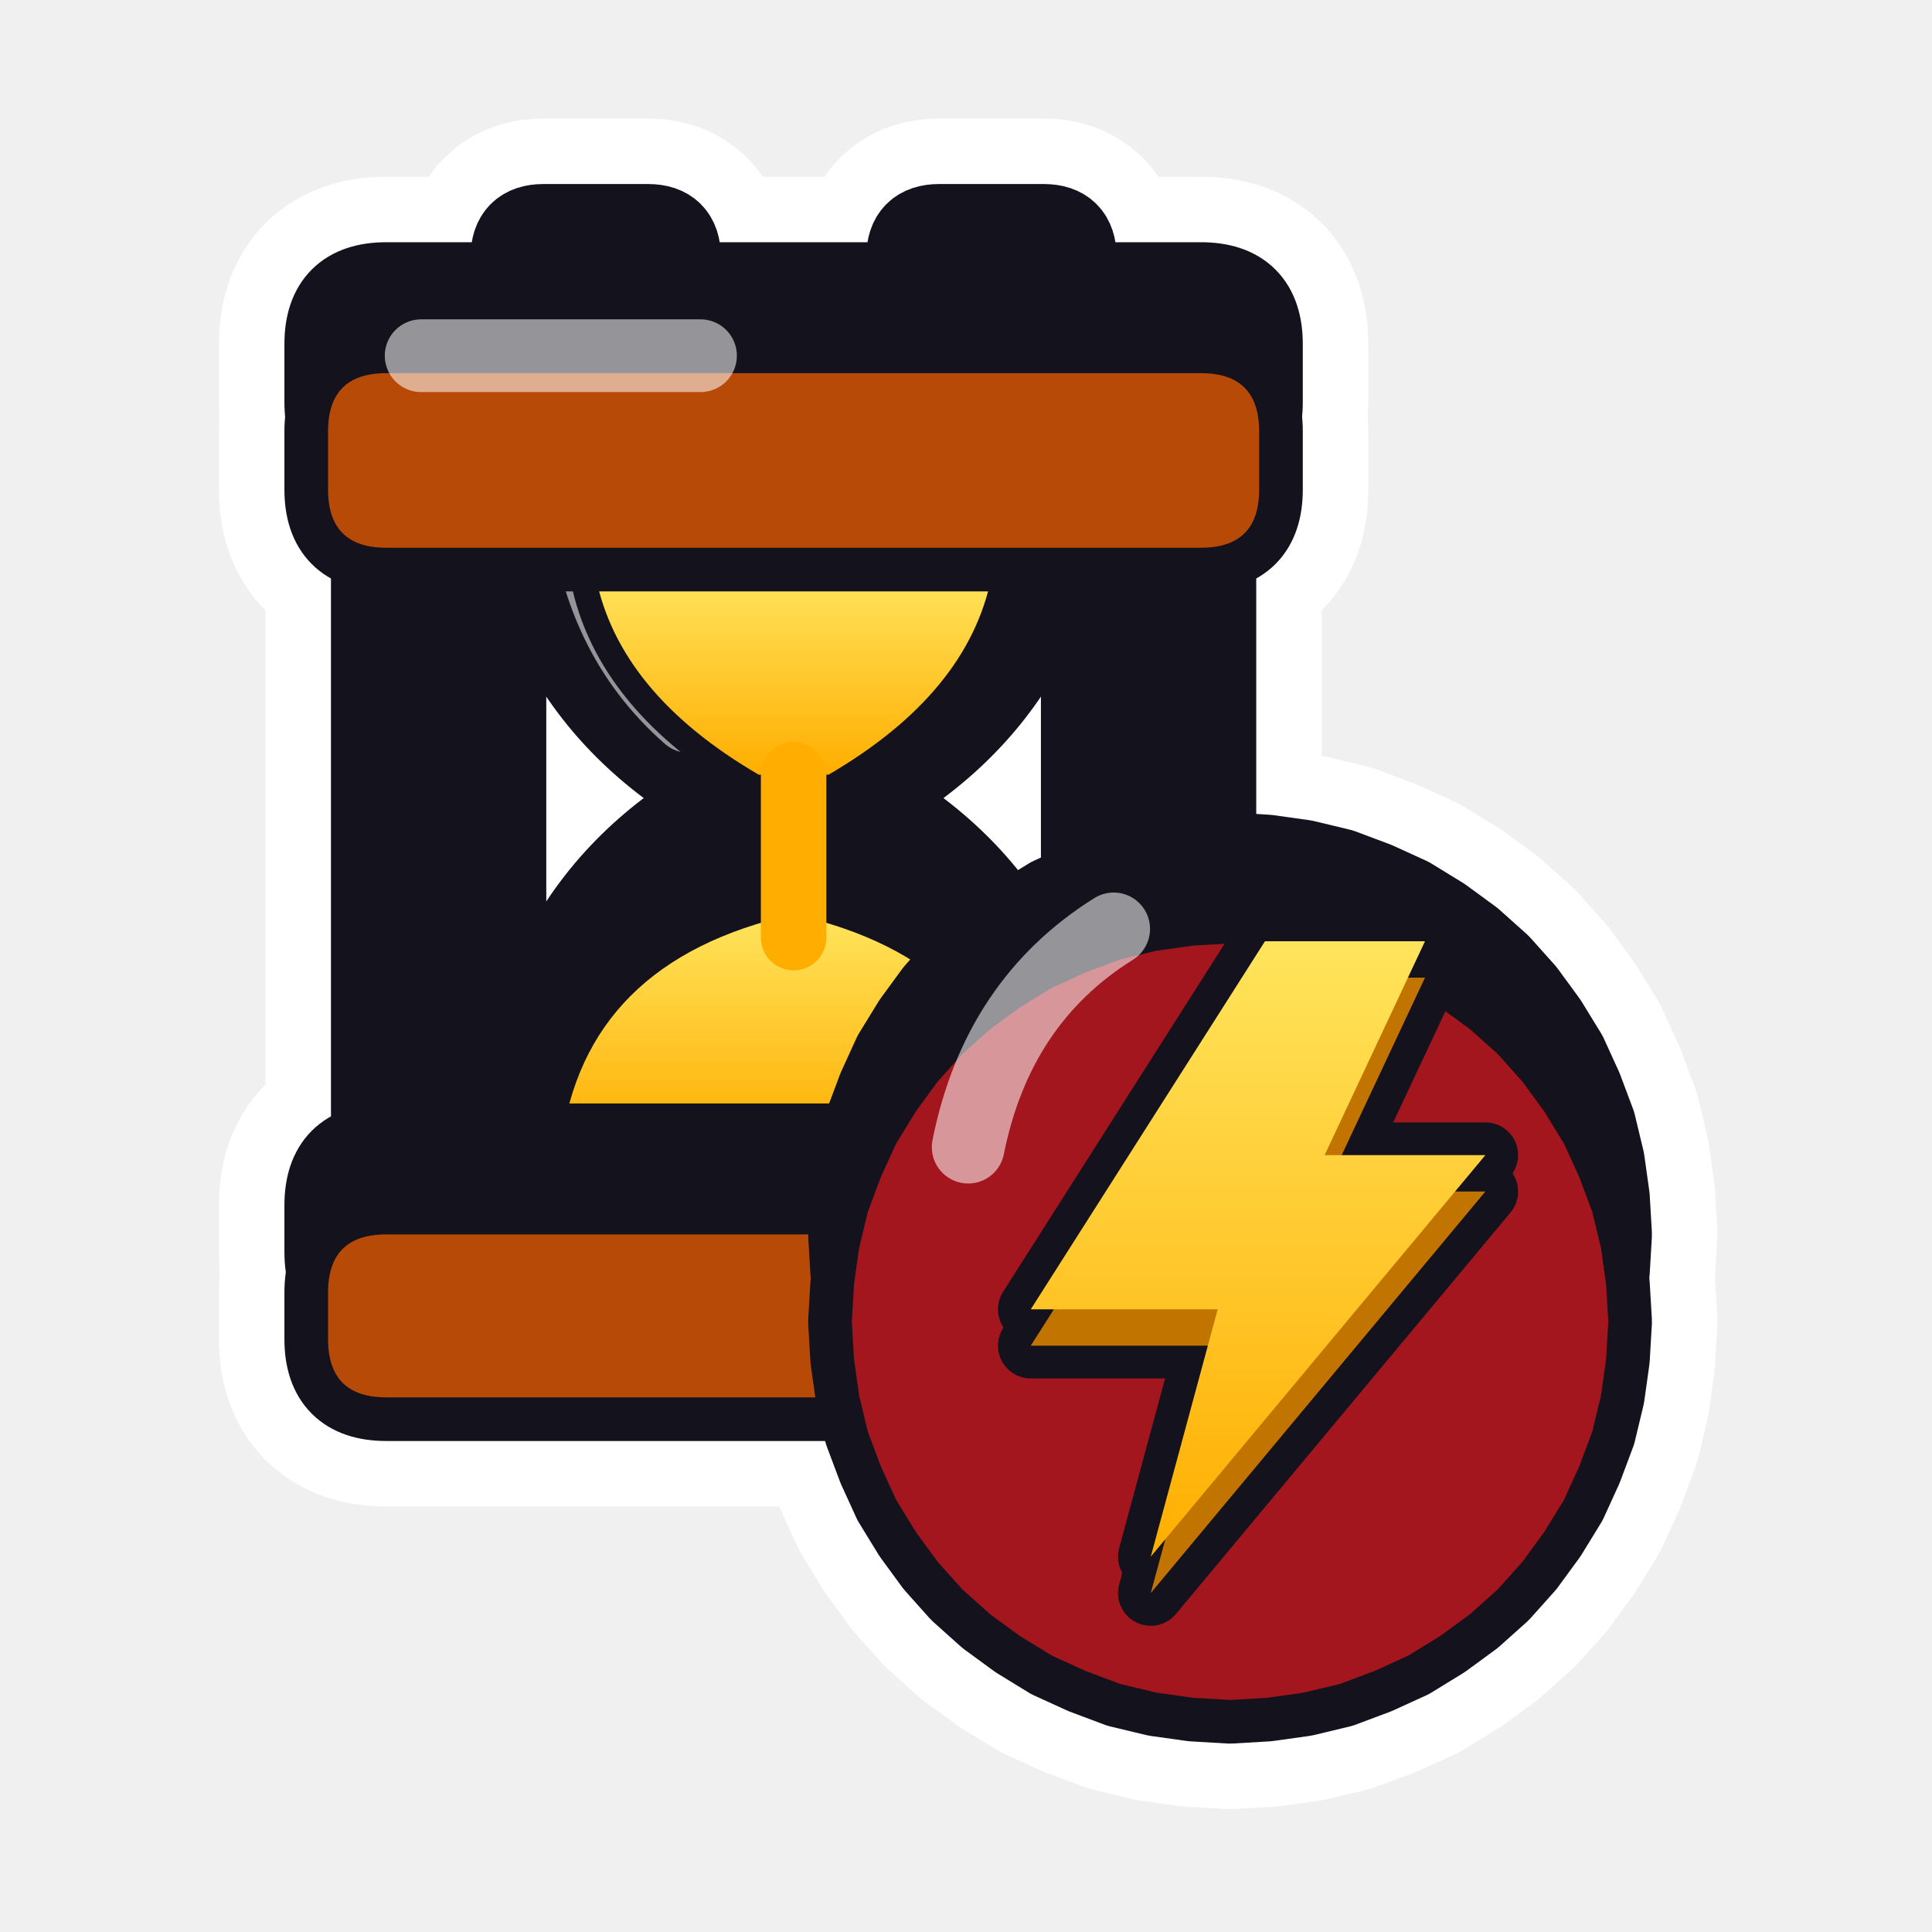
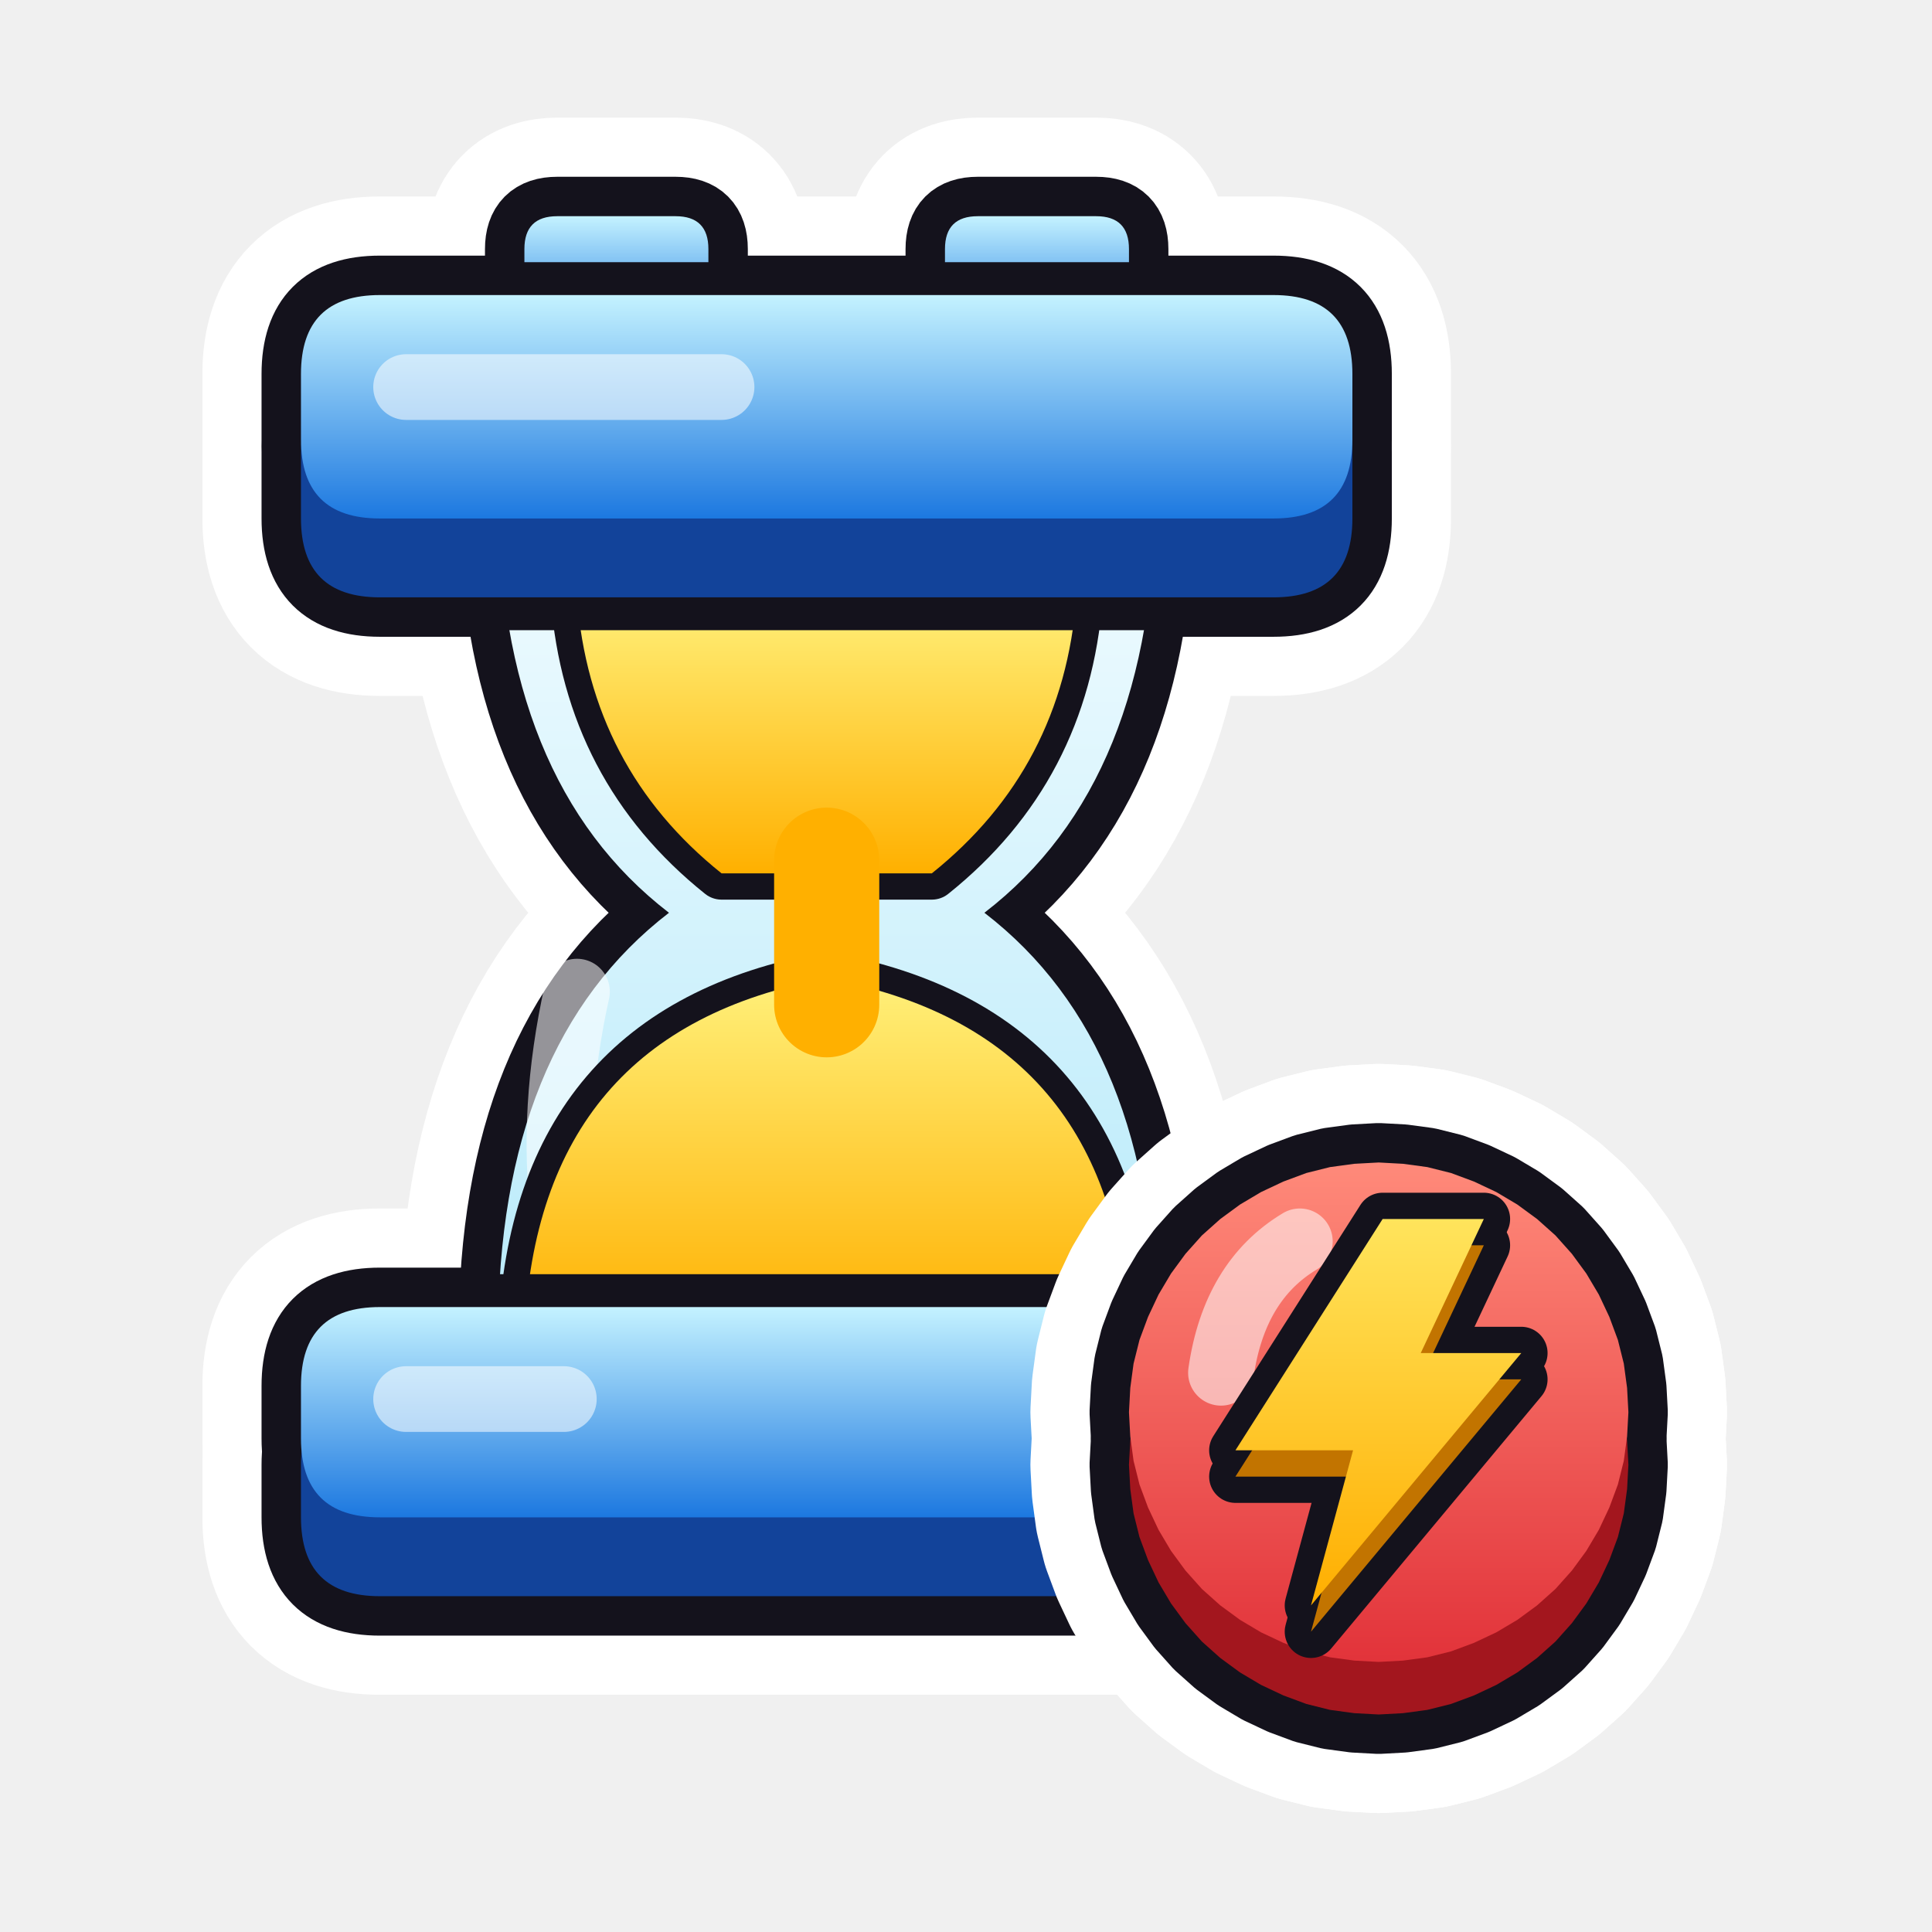
- <svg xmlns="http://www.w3.org/2000/svg" viewBox="-29.1 -29.7 265.6 265.6" width="128" height="128">
+ <svg xmlns="http://www.w3.org/2000/svg" viewBox="-25.8 -38.9 294.0 294.0" width="128" height="128">
  <defs>
    <linearGradient id="g0" x1="0" y1="0" x2="0" y2="1">
-       <stop offset="0" stop-color="#FFE45C" />
-       <stop offset="1" stop-color="#FFAE00" />
+       <stop offset="0" stop-color="#FFF07A" />
+       <stop offset="1" stop-color="#FFB000" />
    </linearGradient>
    <linearGradient id="g1" x1="0" y1="0" x2="0" y2="1">
-       <stop offset="0" stop-color="#FFE45C" />
-       <stop offset="1" stop-color="#FFAE00" />
+       <stop offset="0" stop-color="#FFF07A" />
+       <stop offset="1" stop-color="#FFB000" />
    </linearGradient>
    <linearGradient id="g2" x1="0" y1="0" x2="0" y2="1">
      <stop offset="0" stop-color="#FFE45C" />
      <stop offset="1" stop-color="#FFAE00" />
    </linearGradient>
+     <linearGradient id="g3" x1="0" y1="0" x2="0" y2="1">
+       <stop offset="0" stop-color="#C4F2FF" />
+       <stop offset="1" stop-color="#1C78E0" />
+     </linearGradient>
+     <linearGradient id="g4" x1="0" y1="0" x2="0" y2="1">
+       <stop offset="0" stop-color="#C4F2FF" />
+       <stop offset="1" stop-color="#1C78E0" />
+     </linearGradient>
+     <linearGradient id="g5" x1="0" y1="0" x2="0" y2="1">
+       <stop offset="0" stop-color="#F2FCFF" />
+       <stop offset="1" stop-color="#B8EAFA" />
+     </linearGradient>
+     <linearGradient id="g6" x1="0" y1="0" x2="0" y2="1">
+       <stop offset="0" stop-color="#C4F2FF" />
+       <stop offset="1" stop-color="#1C78E0" />
+     </linearGradient>
+     <linearGradient id="g7" x1="0" y1="0" x2="0" y2="1">
+       <stop offset="0" stop-color="#C4F2FF" />
+       <stop offset="1" stop-color="#1C78E0" />
+     </linearGradient>
+     <linearGradient id="g8" x1="0" y1="0" x2="0" y2="1">
+       <stop offset="0" stop-color="#FF8A7A" />
+       <stop offset="1" stop-color="#E2333A" />
+     </linearGradient>
  </defs>
-   <path d="M45.6 1.6 L60.0 1.6 Q64.0 1.6 64.0 5.6 L64.0 10.4 Q64.0 14.4 60.0 14.4 L45.6 14.4 Q41.6 14.4 41.6 10.4 L41.6 5.6 Q41.6 1.6 45.6 1.6 Z" transform="translate(0,0)" fill="#fff" stroke="#fff" stroke-width="30" stroke-linejoin="round" />
-   <path d="M100.0 1.6 L114.4 1.6 Q118.4 1.6 118.4 5.6 L118.4 10.4 Q118.4 14.4 114.4 14.4 L100.0 14.4 Q96.0 14.4 96.0 10.4 L96.0 5.6 Q96.0 1.6 100.0 1.6 Z" transform="translate(0,0)" fill="#fff" stroke="#fff" stroke-width="30" stroke-linejoin="round" />
-   <path d="M41.6 28.8 L118.4 28.8 Q118.4 64.0 89.6 80.0 Q118.4 96.0 118.4 132.8 L41.6 132.8 Q41.6 96.0 70.4 80.0 Q41.6 64.0 41.6 28.8 Z" transform="translate(0,0)" fill="#fff" stroke="#fff" stroke-width="30" stroke-linejoin="round" />
-   <path d="M27.2 24.0 L35.2 24.0 Q40.0 24.0 40.0 28.8 L40.0 132.8 Q40.0 137.6 35.2 137.6 L27.2 137.6 Q22.4 137.6 22.4 132.8 L22.4 28.8 Q22.4 24.0 27.2 24.0 Z" transform="translate(0,0)" fill="#fff" stroke="#fff" stroke-width="30" stroke-linejoin="round" />
-   <path d="M124.8 24.0 L132.8 24.0 Q137.6 24.0 137.6 28.8 L137.6 132.8 Q137.6 137.6 132.8 137.6 L124.8 137.6 Q120.0 137.6 120.0 132.8 L120.0 28.8 Q120.0 24.0 124.8 24.0 Z" transform="translate(0,0)" fill="#fff" stroke="#fff" stroke-width="30" stroke-linejoin="round" />
-   <path d="M24.0 9.6 L136.0 9.6 Q144.0 9.6 144.0 17.6 L144.0 25.6 Q144.0 33.6 136.0 33.6 L24.0 33.6 Q16.0 33.6 16.0 25.6 L16.0 17.6 Q16.0 9.6 24.0 9.6 Z" transform="translate(0,0)" fill="#fff" stroke="#fff" stroke-width="30" stroke-linejoin="round" />
-   <path d="M24.0 9.6 L136.0 9.6 Q144.0 9.6 144.0 17.6 L144.0 25.6 Q144.0 33.6 136.0 33.6 L24.0 33.6 Q16.0 33.6 16.0 25.6 L16.0 17.6 Q16.0 9.6 24.0 9.6 Z" transform="translate(0,12)" fill="#fff" stroke="#fff" stroke-width="30" stroke-linejoin="round" />
-   <path d="M24.0 128.0 L136.0 128.0 Q144.0 128.0 144.0 136.0 L144.0 142.4 Q144.0 150.4 136.0 150.4 L24.0 150.4 Q16.0 150.4 16.0 142.4 L16.0 136.0 Q16.0 128.0 24.0 128.0 Z" transform="translate(0,0)" fill="#fff" stroke="#fff" stroke-width="30" stroke-linejoin="round" />
-   <path d="M24.0 128.0 L136.0 128.0 Q144.0 128.0 144.0 136.0 L144.0 142.4 Q144.0 150.4 136.0 150.4 L24.0 150.4 Q16.0 150.4 16.0 142.4 L16.0 136.0 Q16.0 128.0 24.0 128.0 Z" transform="translate(0,12)" fill="#fff" stroke="#fff" stroke-width="30" stroke-linejoin="round" />
-   <path d="M192.0,140.0 L191.7,145.1 L191.0,150.1 L189.8,155.1 L188.0,159.9 L185.9,164.5 L183.2,168.9 L180.2,173.0 L176.8,176.8 L173.0,180.2 L168.9,183.2 L164.5,185.9 L159.9,188.0 L155.1,189.8 L150.1,191.0 L145.1,191.7 L140.0,192.0 L134.9,191.7 L129.9,191.0 L124.9,189.8 L120.1,188.0 L115.5,185.9 L111.1,183.2 L107.0,180.2 L103.2,176.8 L99.8,173.0 L96.8,168.9 L94.1,164.5 L92.0,159.9 L90.2,155.1 L89.0,150.1 L88.3,145.1 L88.0,140.0 L88.3,134.9 L89.0,129.9 L90.2,124.9 L92.0,120.1 L94.1,115.5 L96.8,111.1 L99.8,107.0 L103.2,103.2 L107.0,99.8 L111.1,96.8 L115.5,94.1 L120.1,92.0 L124.9,90.2 L129.9,89.0 L134.9,88.3 L140.0,88.0 L145.1,88.3 L150.1,89.0 L155.1,90.2 L159.9,92.0 L164.5,94.1 L168.9,96.8 L173.0,99.8 L176.8,103.2 L180.2,107.0 L183.2,111.1 L185.9,115.5 L188.0,120.1 L189.8,124.9 L191.0,129.9 L191.7,134.9 Z" transform="translate(0,0)" fill="#fff" stroke="#fff" stroke-width="30" stroke-linejoin="round" />
-   <path d="M192.0,140.0 L191.7,145.1 L191.0,150.1 L189.8,155.1 L188.0,159.9 L185.9,164.5 L183.2,168.9 L180.2,173.0 L176.8,176.8 L173.0,180.2 L168.9,183.2 L164.5,185.9 L159.9,188.0 L155.1,189.8 L150.1,191.0 L145.1,191.7 L140.0,192.0 L134.9,191.7 L129.9,191.0 L124.9,189.8 L120.1,188.0 L115.5,185.9 L111.1,183.2 L107.0,180.2 L103.2,176.8 L99.8,173.0 L96.8,168.9 L94.1,164.5 L92.0,159.9 L90.2,155.1 L89.0,150.1 L88.3,145.1 L88.0,140.0 L88.3,134.9 L89.0,129.9 L90.2,124.9 L92.0,120.1 L94.1,115.5 L96.8,111.1 L99.8,107.0 L103.2,103.2 L107.0,99.8 L111.1,96.8 L115.5,94.1 L120.1,92.0 L124.9,90.2 L129.9,89.0 L134.9,88.3 L140.0,88.0 L145.1,88.3 L150.1,89.0 L155.1,90.2 L159.9,92.0 L164.5,94.1 L168.9,96.8 L173.0,99.8 L176.8,103.2 L180.2,107.0 L183.2,111.1 L185.9,115.5 L188.0,120.1 L189.8,124.9 L191.0,129.9 L191.7,134.9 Z" transform="translate(0,12)" fill="#fff" stroke="#fff" stroke-width="30" stroke-linejoin="round" />
-   <path d="M45.6 1.6 L60.0 1.6 Q64.0 1.6 64.0 5.6 L64.0 10.4 Q64.0 14.4 60.0 14.4 L45.6 14.4 Q41.6 14.4 41.6 10.4 L41.6 5.6 Q41.6 1.6 45.6 1.6 Z" transform="translate(0,0)" fill="#14121C" stroke="#14121C" stroke-width="12" stroke-linejoin="round" />
-   <path d="M45.6 1.6 L60.0 1.6 Q64.0 1.6 64.0 5.6 L64.0 10.4 Q64.0 14.4 60.0 14.4 L45.6 14.4 Q41.6 14.4 41.6 10.4 L41.6 5.6 Q41.6 1.6 45.6 1.6 Z" transform="translate(0,0)" fill="url(#g3)" />
-   <path d="M100.0 1.6 L114.4 1.6 Q118.4 1.6 118.4 5.6 L118.4 10.4 Q118.4 14.4 114.4 14.4 L100.0 14.4 Q96.0 14.4 96.0 10.4 L96.0 5.6 Q96.0 1.6 100.0 1.6 Z" transform="translate(0,0)" fill="#14121C" stroke="#14121C" stroke-width="12" stroke-linejoin="round" />
-   <path d="M100.0 1.6 L114.4 1.6 Q118.4 1.6 118.4 5.6 L118.4 10.4 Q118.4 14.4 114.4 14.4 L100.0 14.4 Q96.0 14.4 96.0 10.4 L96.0 5.6 Q96.0 1.6 100.0 1.6 Z" transform="translate(0,0)" fill="url(#g4)" />
-   <path d="M41.6 28.8 L118.4 28.8 Q118.4 64.0 89.6 80.0 Q118.4 96.0 118.4 132.8 L41.6 132.8 Q41.6 96.0 70.4 80.0 Q41.6 64.0 41.6 28.8 Z" transform="translate(0,0)" fill="#14121C" stroke="#14121C" stroke-width="12" stroke-linejoin="round" />
-   <path d="M41.6 28.8 L118.4 28.8 Q118.4 64.0 89.6 80.0 Q118.4 96.0 118.4 132.8 L41.6 132.8 Q41.6 96.0 70.4 80.0 Q41.6 64.0 41.6 28.8 Z" transform="translate(0,0)" fill="url(#g5)" />
-   <path d="M51.2 38.4 Q52.8 57.6 65.6 68.8" fill="none" stroke="#fff" stroke-opacity="0.55" stroke-width="10" stroke-linecap="round" stroke-linejoin="round" />
-   <path d="M52.8 49.6 L107.2 49.6 Q104.0 65.6 84.8 76.8 L75.2 76.8 Q56.0 65.6 52.8 49.6 Z" transform="translate(0,0)" fill="#14121C" stroke="#14121C" stroke-width="7" stroke-linejoin="round" />
-   <path d="M52.8 49.6 L107.2 49.6 Q104.0 65.6 84.8 76.8 L75.2 76.8 Q56.0 65.6 52.8 49.6 Z" fill="url(#g0)" />
-   <path d="M48.0 128.0 Q51.2 102.4 80.0 96.0 Q108.8 102.4 112.0 128.0 Z" transform="translate(0,0)" fill="#14121C" stroke="#14121C" stroke-width="7" stroke-linejoin="round" />
-   <path d="M48.0 128.0 Q51.2 102.4 80.0 96.0 Q108.8 102.4 112.0 128.0 Z" fill="url(#g1)" />
-   <path d="M80.0 76.8 L80.0 99.2" fill="none" stroke="#FFAE00" stroke-width="9" stroke-linecap="round" stroke-linejoin="round" />
-   <path d="M27.2 24.0 L35.2 24.0 Q40.0 24.0 40.0 28.8 L40.0 132.8 Q40.0 137.6 35.2 137.6 L27.2 137.6 Q22.4 137.6 22.4 132.8 L22.4 28.8 Q22.4 24.0 27.2 24.0 Z" transform="translate(0,0)" fill="#14121C" stroke="#14121C" stroke-width="12" stroke-linejoin="round" />
-   <path d="M27.2 24.0 L35.2 24.0 Q40.0 24.0 40.0 28.8 L40.0 132.8 Q40.0 137.6 35.2 137.6 L27.2 137.6 Q22.4 137.6 22.4 132.8 L22.4 28.8 Q22.4 24.0 27.2 24.0 Z" transform="translate(0,0)" fill="url(#g6)" />
-   <path d="M124.8 24.0 L132.8 24.0 Q137.6 24.0 137.6 28.8 L137.6 132.8 Q137.6 137.6 132.8 137.6 L124.8 137.6 Q120.0 137.6 120.0 132.8 L120.0 28.8 Q120.0 24.0 124.8 24.0 Z" transform="translate(0,0)" fill="#14121C" stroke="#14121C" stroke-width="12" stroke-linejoin="round" />
-   <path d="M124.8 24.0 L132.8 24.0 Q137.6 24.0 137.6 28.8 L137.6 132.8 Q137.6 137.6 132.8 137.6 L124.8 137.6 Q120.0 137.6 120.0 132.8 L120.0 28.8 Q120.0 24.0 124.8 24.0 Z" transform="translate(0,0)" fill="url(#g7)" />
-   <path d="M24.0 9.6 L136.0 9.6 Q144.0 9.6 144.0 17.6 L144.0 25.6 Q144.0 33.6 136.0 33.6 L24.0 33.6 Q16.0 33.6 16.0 25.6 L16.0 17.6 Q16.0 9.6 24.0 9.6 Z" transform="translate(0,12)" fill="#14121C" stroke="#14121C" stroke-width="12" stroke-linejoin="round" />
-   <path d="M24.0 9.6 L136.0 9.6 Q144.0 9.6 144.0 17.6 L144.0 25.6 Q144.0 33.6 136.0 33.6 L24.0 33.6 Q16.0 33.6 16.0 25.6 L16.0 17.6 Q16.0 9.6 24.0 9.6 Z" transform="translate(0,0)" fill="#14121C" stroke="#14121C" stroke-width="12" stroke-linejoin="round" />
-   <path d="M24.0 9.6 L136.0 9.6 Q144.0 9.6 144.0 17.6 L144.0 25.6 Q144.0 33.6 136.0 33.6 L24.0 33.6 Q16.0 33.6 16.0 25.6 L16.0 17.6 Q16.0 9.6 24.0 9.6 Z" transform="translate(0,12)" fill="#B84A08" />
-   <path d="M24.0 9.6 L136.0 9.6 Q144.0 9.6 144.0 17.6 L144.0 25.6 Q144.0 33.6 136.0 33.6 L24.0 33.6 Q16.0 33.6 16.0 25.6 L16.0 17.6 Q16.0 9.6 24.0 9.6 Z" transform="translate(0,0)" fill="url(#g8)" />
-   <path d="M28.8 19.2 L67.2 19.2" fill="none" stroke="#fff" stroke-opacity="0.55" stroke-width="10" stroke-linecap="round" stroke-linejoin="round" />
-   <path d="M24.0 128.0 L136.0 128.0 Q144.0 128.0 144.0 136.0 L144.0 142.4 Q144.0 150.4 136.0 150.4 L24.0 150.4 Q16.0 150.4 16.0 142.4 L16.0 136.0 Q16.0 128.0 24.0 128.0 Z" transform="translate(0,12)" fill="#14121C" stroke="#14121C" stroke-width="12" stroke-linejoin="round" />
-   <path d="M24.0 128.0 L136.0 128.0 Q144.0 128.0 144.0 136.0 L144.0 142.4 Q144.0 150.4 136.0 150.4 L24.0 150.4 Q16.0 150.4 16.0 142.4 L16.0 136.0 Q16.0 128.0 24.0 128.0 Z" transform="translate(0,0)" fill="#14121C" stroke="#14121C" stroke-width="12" stroke-linejoin="round" />
-   <path d="M24.0 128.0 L136.0 128.0 Q144.0 128.0 144.0 136.0 L144.0 142.4 Q144.0 150.4 136.0 150.4 L24.0 150.4 Q16.0 150.4 16.0 142.4 L16.0 136.0 Q16.0 128.0 24.0 128.0 Z" transform="translate(0,12)" fill="#B84A08" />
-   <path d="M24.0 128.0 L136.0 128.0 Q144.0 128.0 144.0 136.0 L144.0 142.4 Q144.0 150.4 136.0 150.4 L24.0 150.4 Q16.0 150.4 16.0 142.4 L16.0 136.0 Q16.0 128.0 24.0 128.0 Z" transform="translate(0,0)" fill="url(#g9)" />
-   <path d="M192.0,140.0 L191.7,145.1 L191.0,150.1 L189.8,155.1 L188.0,159.9 L185.9,164.5 L183.2,168.9 L180.2,173.0 L176.8,176.8 L173.0,180.2 L168.9,183.2 L164.5,185.9 L159.9,188.0 L155.1,189.8 L150.1,191.0 L145.1,191.7 L140.0,192.0 L134.9,191.7 L129.9,191.0 L124.9,189.8 L120.1,188.0 L115.5,185.9 L111.1,183.2 L107.0,180.2 L103.2,176.8 L99.8,173.0 L96.8,168.9 L94.1,164.5 L92.0,159.9 L90.2,155.1 L89.0,150.1 L88.3,145.1 L88.0,140.0 L88.3,134.9 L89.0,129.9 L90.2,124.9 L92.0,120.1 L94.1,115.5 L96.8,111.1 L99.8,107.0 L103.2,103.2 L107.0,99.8 L111.1,96.8 L115.5,94.1 L120.1,92.0 L124.9,90.2 L129.9,89.0 L134.9,88.3 L140.0,88.0 L145.1,88.3 L150.1,89.0 L155.1,90.2 L159.9,92.0 L164.5,94.1 L168.9,96.8 L173.0,99.8 L176.8,103.2 L180.2,107.0 L183.2,111.1 L185.9,115.5 L188.0,120.1 L189.8,124.9 L191.0,129.9 L191.7,134.9 Z" transform="translate(0,12)" fill="#14121C" stroke="#14121C" stroke-width="12" stroke-linejoin="round" />
-   <path d="M192.0,140.0 L191.7,145.1 L191.0,150.1 L189.8,155.1 L188.0,159.9 L185.9,164.5 L183.2,168.9 L180.2,173.0 L176.8,176.8 L173.0,180.2 L168.9,183.2 L164.5,185.9 L159.9,188.0 L155.1,189.8 L150.1,191.0 L145.1,191.7 L140.0,192.0 L134.9,191.7 L129.9,191.0 L124.9,189.8 L120.1,188.0 L115.5,185.9 L111.1,183.2 L107.0,180.2 L103.2,176.8 L99.8,173.0 L96.8,168.9 L94.1,164.5 L92.0,159.9 L90.2,155.1 L89.0,150.1 L88.3,145.1 L88.0,140.0 L88.3,134.9 L89.0,129.9 L90.2,124.9 L92.0,120.1 L94.1,115.5 L96.8,111.1 L99.8,107.0 L103.2,103.2 L107.0,99.8 L111.1,96.8 L115.5,94.1 L120.1,92.0 L124.9,90.2 L129.9,89.0 L134.9,88.3 L140.0,88.0 L145.1,88.3 L150.1,89.0 L155.1,90.2 L159.9,92.0 L164.5,94.1 L168.9,96.8 L173.0,99.8 L176.8,103.2 L180.2,107.0 L183.2,111.1 L185.9,115.5 L188.0,120.1 L189.8,124.9 L191.0,129.9 L191.7,134.9 Z" transform="translate(0,0)" fill="#14121C" stroke="#14121C" stroke-width="12" stroke-linejoin="round" />
-   <path d="M192.0,140.0 L191.7,145.1 L191.0,150.1 L189.8,155.1 L188.0,159.9 L185.9,164.5 L183.2,168.9 L180.2,173.0 L176.8,176.8 L173.0,180.2 L168.9,183.2 L164.5,185.9 L159.9,188.0 L155.1,189.8 L150.1,191.0 L145.1,191.7 L140.0,192.0 L134.9,191.7 L129.9,191.0 L124.9,189.8 L120.1,188.0 L115.5,185.9 L111.1,183.2 L107.0,180.2 L103.2,176.8 L99.8,173.0 L96.8,168.9 L94.1,164.5 L92.0,159.9 L90.2,155.1 L89.0,150.1 L88.3,145.1 L88.0,140.0 L88.3,134.9 L89.0,129.9 L90.2,124.9 L92.0,120.1 L94.1,115.5 L96.8,111.1 L99.8,107.0 L103.2,103.2 L107.0,99.8 L111.1,96.8 L115.5,94.1 L120.1,92.0 L124.9,90.2 L129.9,89.0 L134.9,88.3 L140.0,88.0 L145.1,88.3 L150.1,89.0 L155.1,90.2 L159.9,92.0 L164.5,94.1 L168.9,96.8 L173.0,99.8 L176.8,103.2 L180.2,107.0 L183.2,111.1 L185.9,115.5 L188.0,120.1 L189.8,124.9 L191.0,129.9 L191.7,134.9 Z" transform="translate(0,12)" fill="#A3161E" />
-   <path d="M192.0,140.0 L191.7,145.1 L191.0,150.1 L189.8,155.1 L188.0,159.9 L185.9,164.5 L183.2,168.9 L180.2,173.0 L176.8,176.8 L173.0,180.2 L168.9,183.2 L164.5,185.9 L159.9,188.0 L155.1,189.8 L150.1,191.0 L145.1,191.7 L140.0,192.0 L134.9,191.7 L129.9,191.0 L124.9,189.8 L120.1,188.0 L115.5,185.9 L111.1,183.2 L107.0,180.2 L103.2,176.8 L99.8,173.0 L96.8,168.9 L94.1,164.5 L92.0,159.9 L90.2,155.1 L89.0,150.1 L88.3,145.1 L88.0,140.0 L88.3,134.9 L89.0,129.9 L90.2,124.9 L92.0,120.1 L94.1,115.5 L96.8,111.1 L99.8,107.0 L103.2,103.2 L107.0,99.8 L111.1,96.8 L115.5,94.1 L120.1,92.0 L124.9,90.2 L129.9,89.0 L134.9,88.3 L140.0,88.0 L145.1,88.3 L150.1,89.0 L155.1,90.2 L159.9,92.0 L164.5,94.1 L168.9,96.8 L173.0,99.8 L176.8,103.2 L180.2,107.0 L183.2,111.1 L185.9,115.5 L188.0,120.1 L189.8,124.9 L191.0,129.9 L191.7,134.9 Z" transform="translate(0,0)" fill="url(#g10)" />
-   <path d="M104,128 Q108,108 124,98" fill="none" stroke="#fff" stroke-opacity="0.55" stroke-width="10" stroke-linecap="round" stroke-linejoin="round" />
-   <path d="M144.8 99.7 L166.8 99.7 L153.0 129.1 L175.1 129.1 L129.1 184.3 L138.3 150.3 L112.6 150.3 Z" transform="translate(0,5)" fill="#14121C" stroke="#14121C" stroke-width="9" stroke-linejoin="round" />
-   <path d="M144.8 99.7 L166.8 99.7 L153.0 129.1 L175.1 129.1 L129.1 184.3 L138.3 150.3 L112.6 150.3 Z" transform="translate(0,0)" fill="#14121C" stroke="#14121C" stroke-width="9" stroke-linejoin="round" />
-   <path d="M144.8 99.7 L166.8 99.7 L153.0 129.1 L175.1 129.1 L129.1 184.3 L138.3 150.3 L112.6 150.3 Z" transform="translate(0,5)" fill="#C27400" />
-   <path d="M144.8 99.7 L166.8 99.7 L153.0 129.1 L175.1 129.1 L129.1 184.3 L138.3 150.3 L112.6 150.3 Z" fill="url(#g2)" />
+   <path d="M59.0 -6.0 L77.0 -6.0 Q82.0 -6.0 82.0 -1.0 L82.0 7.0 Q82.0 12.0 77.0 12.0 L59.0 12.0 Q54.0 12.0 54.0 7.0 L54.0 -1.0 Q54.0 -6.0 59.0 -6.0 Z" transform="translate(0,0)" fill="#fff" stroke="#fff" stroke-width="30" stroke-linejoin="round" />
+   <path d="M123.0 -6.0 L141.0 -6.0 Q146.0 -6.0 146.0 -1.0 L146.0 7.0 Q146.0 12.0 141.0 12.0 L123.0 12.0 Q118.0 12.0 118.0 7.0 L118.0 -1.0 Q118.0 -6.0 123.0 -6.0 Z" transform="translate(0,0)" fill="#fff" stroke="#fff" stroke-width="30" stroke-linejoin="round" />
+   <path d="M50.0 36.0 L150.0 36.0 Q150.0 80.0 124.0 100.0 Q150.0 120.0 150.0 164.0 L50.0 164.0 Q50.0 120.0 76.0 100.0 Q50.0 80.0 50.0 36.0 Z" transform="translate(0,0)" fill="#fff" stroke="#fff" stroke-width="30" stroke-linejoin="round" />
+   <path d="M32.0 6.0 L168.0 6.0 Q180.0 6.0 180.0 18.0 L180.0 28.0 Q180.0 40.0 168.0 40.0 L32.0 40.0 Q20.0 40.0 20.0 28.0 L20.0 18.0 Q20.0 6.0 32.0 6.0 Z" transform="translate(0,0)" fill="#fff" stroke="#fff" stroke-width="30" stroke-linejoin="round" />
+   <path d="M32.0 6.0 L168.0 6.0 Q180.0 6.0 180.0 18.0 L180.0 28.0 Q180.0 40.0 168.0 40.0 L32.0 40.0 Q20.0 40.0 20.0 28.0 L20.0 18.0 Q20.0 6.0 32.0 6.0 Z" transform="translate(0,12)" fill="#fff" stroke="#fff" stroke-width="30" stroke-linejoin="round" />
+   <path d="M32.0 160.0 L168.0 160.0 Q180.0 160.0 180.0 172.0 L180.0 180.0 Q180.0 192.0 168.0 192.0 L32.0 192.0 Q20.0 192.0 20.0 180.0 L20.0 172.0 Q20.0 160.0 32.0 160.0 Z" transform="translate(0,0)" fill="#fff" stroke="#fff" stroke-width="30" stroke-linejoin="round" />
+   <path d="M32.0 160.0 L168.0 160.0 Q180.0 160.0 180.0 172.0 L180.0 180.0 Q180.0 192.0 168.0 192.0 L32.0 192.0 Q20.0 192.0 20.0 180.0 L20.0 172.0 Q20.0 160.0 32.0 160.0 Z" transform="translate(0,12)" fill="#fff" stroke="#fff" stroke-width="30" stroke-linejoin="round" />
+   <path d="M222.0,176.0 L221.8,179.7 L221.3,183.4 L220.4,187.0 L219.1,190.5 L217.5,193.9 L215.6,197.1 L213.4,200.1 L210.9,202.9 L208.1,205.4 L205.1,207.6 L201.9,209.5 L198.5,211.1 L195.0,212.4 L191.4,213.3 L187.7,213.8 L184.0,214.0 L180.3,213.8 L176.6,213.3 L173.0,212.4 L169.5,211.1 L166.1,209.5 L162.9,207.6 L159.9,205.4 L157.1,202.9 L154.6,200.1 L152.4,197.1 L150.5,193.9 L148.9,190.5 L147.6,187.0 L146.7,183.4 L146.2,179.7 L146.0,176.0 L146.2,172.3 L146.7,168.6 L147.6,165.0 L148.9,161.5 L150.5,158.1 L152.4,154.9 L154.6,151.9 L157.1,149.1 L159.9,146.6 L162.9,144.4 L166.1,142.5 L169.5,140.9 L173.0,139.6 L176.6,138.7 L180.3,138.2 L184.0,138.0 L187.7,138.2 L191.4,138.7 L195.0,139.6 L198.5,140.9 L201.9,142.5 L205.1,144.4 L208.1,146.6 L210.9,149.1 L213.4,151.9 L215.6,154.9 L217.5,158.1 L219.1,161.5 L220.4,165.0 L221.3,168.6 L221.8,172.3 Z" transform="translate(0,0)" fill="#fff" stroke="#fff" stroke-width="30" stroke-linejoin="round" />
+   <path d="M222.0,176.0 L221.8,179.7 L221.3,183.4 L220.4,187.0 L219.1,190.5 L217.5,193.9 L215.6,197.1 L213.4,200.1 L210.9,202.9 L208.1,205.4 L205.1,207.6 L201.9,209.5 L198.5,211.1 L195.0,212.4 L191.4,213.3 L187.7,213.8 L184.0,214.0 L180.3,213.8 L176.6,213.3 L173.0,212.4 L169.5,211.1 L166.1,209.5 L162.9,207.6 L159.9,205.4 L157.1,202.9 L154.6,200.1 L152.4,197.1 L150.5,193.9 L148.9,190.5 L147.6,187.0 L146.7,183.4 L146.2,179.7 L146.0,176.0 L146.2,172.3 L146.7,168.6 L147.6,165.0 L148.9,161.5 L150.5,158.1 L152.4,154.9 L154.6,151.9 L157.1,149.1 L159.9,146.6 L162.9,144.4 L166.1,142.5 L169.5,140.9 L173.0,139.6 L176.6,138.7 L180.3,138.2 L184.0,138.0 L187.7,138.2 L191.4,138.7 L195.0,139.6 L198.5,140.9 L201.9,142.5 L205.1,144.4 L208.1,146.6 L210.9,149.1 L213.4,151.9 L215.6,154.9 L217.5,158.1 L219.1,161.5 L220.4,165.0 L221.3,168.6 L221.8,172.3 Z" transform="translate(0,8)" fill="#fff" stroke="#fff" stroke-width="30" stroke-linejoin="round" />
+   <path d="M59.0 -6.0 L77.0 -6.0 Q82.0 -6.0 82.0 -1.0 L82.0 7.0 Q82.0 12.0 77.0 12.0 L59.0 12.0 Q54.0 12.0 54.0 7.0 L54.0 -1.0 Q54.0 -6.0 59.0 -6.0 Z" transform="translate(0,0)" fill="#14121C" stroke="#14121C" stroke-width="12" stroke-linejoin="round" />
+   <path d="M123.0 -6.0 L141.0 -6.0 Q146.0 -6.0 146.0 -1.0 L146.0 7.0 Q146.0 12.0 141.0 12.0 L123.0 12.0 Q118.0 12.0 118.0 7.0 L118.0 -1.0 Q118.0 -6.0 123.0 -6.0 Z" transform="translate(0,0)" fill="#14121C" stroke="#14121C" stroke-width="12" stroke-linejoin="round" />
+   <path d="M50.0 36.0 L150.0 36.0 Q150.0 80.0 124.0 100.0 Q150.0 120.0 150.0 164.0 L50.0 164.0 Q50.0 120.0 76.0 100.0 Q50.0 80.0 50.0 36.0 Z" transform="translate(0,0)" fill="#14121C" stroke="#14121C" stroke-width="12" stroke-linejoin="round" />
+   <path d="M32.0 6.0 L168.0 6.0 Q180.0 6.0 180.0 18.0 L180.0 28.0 Q180.0 40.0 168.0 40.0 L32.0 40.0 Q20.0 40.0 20.0 28.0 L20.0 18.0 Q20.0 6.0 32.0 6.0 Z" transform="translate(0,12)" fill="#14121C" stroke="#14121C" stroke-width="12" stroke-linejoin="round" />
+   <path d="M32.0 6.0 L168.0 6.0 Q180.0 6.0 180.0 18.0 L180.0 28.0 Q180.0 40.0 168.0 40.0 L32.0 40.0 Q20.0 40.0 20.0 28.0 L20.0 18.0 Q20.0 6.0 32.0 6.0 Z" transform="translate(0,0)" fill="#14121C" stroke="#14121C" stroke-width="12" stroke-linejoin="round" />
+   <path d="M32.0 160.0 L168.0 160.0 Q180.0 160.0 180.0 172.0 L180.0 180.0 Q180.0 192.0 168.0 192.0 L32.0 192.0 Q20.0 192.0 20.0 180.0 L20.0 172.0 Q20.0 160.0 32.0 160.0 Z" transform="translate(0,12)" fill="#14121C" stroke="#14121C" stroke-width="12" stroke-linejoin="round" />
+   <path d="M32.0 160.0 L168.0 160.0 Q180.0 160.0 180.0 172.0 L180.0 180.0 Q180.0 192.0 168.0 192.0 L32.0 192.0 Q20.0 192.0 20.0 180.0 L20.0 172.0 Q20.0 160.0 32.0 160.0 Z" transform="translate(0,0)" fill="#14121C" stroke="#14121C" stroke-width="12" stroke-linejoin="round" />
+   <path d="M222.0,176.0 L221.8,179.7 L221.3,183.4 L220.4,187.0 L219.1,190.5 L217.5,193.9 L215.6,197.1 L213.4,200.1 L210.9,202.9 L208.1,205.4 L205.1,207.6 L201.9,209.5 L198.5,211.1 L195.0,212.4 L191.4,213.3 L187.7,213.8 L184.0,214.0 L180.3,213.8 L176.6,213.3 L173.0,212.4 L169.5,211.1 L166.1,209.5 L162.9,207.6 L159.9,205.4 L157.1,202.9 L154.6,200.1 L152.4,197.1 L150.5,193.9 L148.9,190.5 L147.6,187.0 L146.7,183.4 L146.2,179.7 L146.0,176.0 L146.2,172.3 L146.7,168.6 L147.6,165.0 L148.9,161.5 L150.5,158.1 L152.4,154.9 L154.6,151.9 L157.1,149.1 L159.9,146.6 L162.9,144.4 L166.1,142.5 L169.5,140.9 L173.0,139.6 L176.6,138.7 L180.3,138.2 L184.0,138.0 L187.7,138.2 L191.4,138.7 L195.0,139.6 L198.5,140.9 L201.9,142.5 L205.1,144.4 L208.1,146.6 L210.9,149.1 L213.4,151.9 L215.6,154.9 L217.5,158.1 L219.1,161.5 L220.4,165.0 L221.3,168.6 L221.8,172.3 Z" transform="translate(0,8)" fill="#14121C" stroke="#14121C" stroke-width="12" stroke-linejoin="round" />
+   <path d="M222.0,176.0 L221.8,179.7 L221.3,183.4 L220.4,187.0 L219.1,190.5 L217.5,193.9 L215.6,197.1 L213.4,200.1 L210.9,202.9 L208.1,205.4 L205.1,207.6 L201.9,209.5 L198.5,211.1 L195.0,212.4 L191.4,213.3 L187.7,213.8 L184.0,214.0 L180.3,213.8 L176.6,213.3 L173.0,212.4 L169.5,211.1 L166.1,209.5 L162.9,207.6 L159.9,205.4 L157.1,202.9 L154.6,200.1 L152.4,197.1 L150.5,193.9 L148.9,190.5 L147.6,187.0 L146.7,183.4 L146.2,179.7 L146.0,176.0 L146.2,172.3 L146.7,168.6 L147.6,165.0 L148.9,161.5 L150.5,158.1 L152.4,154.9 L154.6,151.9 L157.1,149.1 L159.9,146.6 L162.9,144.4 L166.1,142.5 L169.5,140.9 L173.0,139.6 L176.6,138.7 L180.3,138.2 L184.0,138.0 L187.7,138.2 L191.4,138.7 L195.0,139.6 L198.5,140.9 L201.9,142.5 L205.1,144.4 L208.1,146.6 L210.9,149.1 L213.4,151.9 L215.6,154.9 L217.5,158.1 L219.1,161.5 L220.4,165.0 L221.3,168.6 L221.8,172.3 Z" transform="translate(0,0)" fill="#14121C" stroke="#14121C" stroke-width="12" stroke-linejoin="round" />
+   <path d="M59.0 -6.0 L77.0 -6.0 Q82.0 -6.0 82.0 -1.0 L82.0 7.0 Q82.0 12.0 77.0 12.0 L59.0 12.0 Q54.0 12.0 54.0 7.0 L54.0 -1.0 Q54.0 -6.0 59.0 -6.0 Z" transform="translate(0,0)" fill="#14121C" stroke="#14121C" stroke-width="10" stroke-linejoin="round" />
+   <path d="M59.0 -6.0 L77.0 -6.0 Q82.0 -6.0 82.0 -1.0 L82.0 7.0 Q82.0 12.0 77.0 12.0 L59.0 12.0 Q54.0 12.0 54.0 7.0 L54.0 -1.0 Q54.0 -6.0 59.0 -6.0 Z" transform="translate(0,0)" fill="url(#g3)" />
+   <path d="M123.0 -6.0 L141.0 -6.0 Q146.0 -6.0 146.0 -1.0 L146.0 7.0 Q146.0 12.0 141.0 12.0 L123.0 12.0 Q118.0 12.0 118.0 7.0 L118.0 -1.0 Q118.0 -6.0 123.0 -6.0 Z" transform="translate(0,0)" fill="#14121C" stroke="#14121C" stroke-width="10" stroke-linejoin="round" />
+   <path d="M123.0 -6.0 L141.0 -6.0 Q146.0 -6.0 146.0 -1.0 L146.0 7.0 Q146.0 12.0 141.0 12.0 L123.0 12.0 Q118.0 12.0 118.0 7.0 L118.0 -1.0 Q118.0 -6.0 123.0 -6.0 Z" transform="translate(0,0)" fill="url(#g4)" />
+   <path d="M50.0 36.0 L150.0 36.0 Q150.0 80.0 124.0 100.0 Q150.0 120.0 150.0 164.0 L50.0 164.0 Q50.0 120.0 76.0 100.0 Q50.0 80.0 50.0 36.0 Z" transform="translate(0,0)" fill="#14121C" stroke="#14121C" stroke-width="10" stroke-linejoin="round" />
+   <path d="M50.0 36.0 L150.0 36.0 Q150.0 80.0 124.0 100.0 Q150.0 120.0 150.0 164.0 L50.0 164.0 Q50.0 120.0 76.0 100.0 Q50.0 80.0 50.0 36.0 Z" transform="translate(0,0)" fill="url(#g5)" />
+   <path d="M62.0 112.0 Q58.0 130.0 60.0 146.0" fill="none" stroke="#fff" stroke-opacity="0.55" stroke-width="10" stroke-linecap="round" stroke-linejoin="round" />
+   <path d="M62.0 52.0 L138.0 52.0 Q136.0 78.0 116.0 94.0 L84.0 94.0 Q64.0 78.0 62.0 52.0 Z" transform="translate(0,0)" fill="#14121C" stroke="#14121C" stroke-width="8" stroke-linejoin="round" />
+   <path d="M62.0 52.0 L138.0 52.0 Q136.0 78.0 116.0 94.0 L84.0 94.0 Q64.0 78.0 62.0 52.0 Z" fill="url(#g0)" />
+   <path d="M54.0 164.0 Q56.0 118.0 100.0 110.0 Q144.0 118.0 146.0 164.0 Z" transform="translate(0,0)" fill="#14121C" stroke="#14121C" stroke-width="8" stroke-linejoin="round" />
+   <path d="M54.0 164.0 Q56.0 118.0 100.0 110.0 Q144.0 118.0 146.0 164.0 Z" fill="url(#g1)" />
+   <path d="M100.0 92.0 L100.0 114.0" fill="none" stroke="#FFB000" stroke-width="16" stroke-linecap="round" stroke-linejoin="round" />
+   <path d="M32.0 6.0 L168.0 6.0 Q180.0 6.0 180.0 18.0 L180.0 28.0 Q180.0 40.0 168.0 40.0 L32.0 40.0 Q20.0 40.0 20.0 28.0 L20.0 18.0 Q20.0 6.0 32.0 6.0 Z" transform="translate(0,12)" fill="#14121C" stroke="#14121C" stroke-width="10" stroke-linejoin="round" />
+   <path d="M32.0 6.0 L168.0 6.0 Q180.0 6.0 180.0 18.0 L180.0 28.0 Q180.0 40.0 168.0 40.0 L32.0 40.0 Q20.0 40.0 20.0 28.0 L20.0 18.0 Q20.0 6.0 32.0 6.0 Z" transform="translate(0,0)" fill="#14121C" stroke="#14121C" stroke-width="10" stroke-linejoin="round" />
+   <path d="M32.0 6.0 L168.0 6.0 Q180.0 6.0 180.0 18.0 L180.0 28.0 Q180.0 40.0 168.0 40.0 L32.0 40.0 Q20.0 40.0 20.0 28.0 L20.0 18.0 Q20.0 6.0 32.0 6.0 Z" transform="translate(0,12)" fill="#12439A" />
+   <path d="M32.0 6.0 L168.0 6.0 Q180.0 6.0 180.0 18.0 L180.0 28.0 Q180.0 40.0 168.0 40.0 L32.0 40.0 Q20.0 40.0 20.0 28.0 L20.0 18.0 Q20.0 6.0 32.0 6.0 Z" transform="translate(0,0)" fill="url(#g6)" />
+   <path d="M36.0 20.0 L84.0 20.0" fill="none" stroke="#fff" stroke-opacity="0.55" stroke-width="10" stroke-linecap="round" stroke-linejoin="round" />
+   <path d="M32.0 160.0 L168.0 160.0 Q180.0 160.0 180.0 172.0 L180.0 180.0 Q180.0 192.0 168.0 192.0 L32.0 192.0 Q20.0 192.0 20.0 180.0 L20.0 172.0 Q20.0 160.0 32.0 160.0 Z" transform="translate(0,12)" fill="#14121C" stroke="#14121C" stroke-width="10" stroke-linejoin="round" />
+   <path d="M32.0 160.0 L168.0 160.0 Q180.0 160.0 180.0 172.0 L180.0 180.0 Q180.0 192.0 168.0 192.0 L32.0 192.0 Q20.0 192.0 20.0 180.0 L20.0 172.0 Q20.0 160.0 32.0 160.0 Z" transform="translate(0,0)" fill="#14121C" stroke="#14121C" stroke-width="10" stroke-linejoin="round" />
+   <path d="M32.0 160.0 L168.0 160.0 Q180.0 160.0 180.0 172.0 L180.0 180.0 Q180.0 192.0 168.0 192.0 L32.0 192.0 Q20.0 192.0 20.0 180.0 L20.0 172.0 Q20.0 160.0 32.0 160.0 Z" transform="translate(0,12)" fill="#12439A" />
+   <path d="M32.0 160.0 L168.0 160.0 Q180.0 160.0 180.0 172.0 L180.0 180.0 Q180.0 192.0 168.0 192.0 L32.0 192.0 Q20.0 192.0 20.0 180.0 L20.0 172.0 Q20.0 160.0 32.0 160.0 Z" transform="translate(0,0)" fill="url(#g7)" />
+   <path d="M36.0 174.0 L60.0 174.0" fill="none" stroke="#fff" stroke-opacity="0.55" stroke-width="10" stroke-linecap="round" stroke-linejoin="round" />
+   <path d="M222.0,176.0 L221.8,179.7 L221.3,183.4 L220.4,187.0 L219.1,190.5 L217.5,193.9 L215.6,197.1 L213.4,200.1 L210.9,202.9 L208.1,205.4 L205.1,207.6 L201.9,209.5 L198.5,211.1 L195.0,212.4 L191.4,213.3 L187.7,213.8 L184.0,214.0 L180.3,213.8 L176.6,213.3 L173.0,212.4 L169.5,211.1 L166.1,209.5 L162.9,207.6 L159.9,205.4 L157.1,202.9 L154.6,200.1 L152.4,197.1 L150.5,193.9 L148.9,190.5 L147.6,187.0 L146.7,183.4 L146.2,179.7 L146.0,176.0 L146.2,172.3 L146.7,168.6 L147.6,165.0 L148.9,161.5 L150.5,158.1 L152.4,154.9 L154.6,151.9 L157.1,149.1 L159.9,146.6 L162.9,144.4 L166.1,142.5 L169.5,140.9 L173.0,139.6 L176.6,138.7 L180.3,138.2 L184.0,138.0 L187.7,138.2 L191.4,138.7 L195.0,139.6 L198.5,140.9 L201.9,142.5 L205.1,144.4 L208.1,146.6 L210.9,149.1 L213.4,151.9 L215.6,154.9 L217.5,158.1 L219.1,161.5 L220.4,165.0 L221.3,168.6 L221.8,172.3 Z" transform="translate(0,0)" fill="#fff" stroke="#fff" stroke-width="30" stroke-linejoin="round" />
+   <path d="M222.0,176.0 L221.8,179.7 L221.3,183.4 L220.4,187.0 L219.1,190.5 L217.5,193.9 L215.6,197.1 L213.4,200.1 L210.9,202.9 L208.1,205.4 L205.1,207.6 L201.9,209.5 L198.5,211.1 L195.0,212.4 L191.4,213.3 L187.7,213.8 L184.0,214.0 L180.3,213.8 L176.6,213.3 L173.0,212.4 L169.5,211.1 L166.1,209.5 L162.9,207.6 L159.9,205.4 L157.1,202.9 L154.6,200.1 L152.4,197.1 L150.5,193.9 L148.9,190.5 L147.6,187.0 L146.7,183.4 L146.2,179.7 L146.0,176.0 L146.2,172.3 L146.7,168.6 L147.6,165.0 L148.9,161.5 L150.5,158.1 L152.4,154.9 L154.6,151.9 L157.1,149.1 L159.9,146.6 L162.9,144.4 L166.1,142.5 L169.5,140.9 L173.0,139.6 L176.6,138.7 L180.3,138.2 L184.0,138.0 L187.7,138.2 L191.4,138.7 L195.0,139.6 L198.5,140.9 L201.9,142.5 L205.1,144.4 L208.1,146.6 L210.9,149.1 L213.4,151.9 L215.6,154.9 L217.5,158.1 L219.1,161.5 L220.4,165.0 L221.3,168.6 L221.8,172.3 Z" transform="translate(0,8)" fill="#fff" stroke="#fff" stroke-width="30" stroke-linejoin="round" />
+   <path d="M222.0,176.0 L221.8,179.7 L221.3,183.4 L220.4,187.0 L219.1,190.5 L217.5,193.9 L215.6,197.1 L213.4,200.1 L210.9,202.9 L208.1,205.4 L205.1,207.6 L201.9,209.5 L198.5,211.1 L195.0,212.4 L191.4,213.3 L187.7,213.8 L184.0,214.0 L180.3,213.8 L176.6,213.3 L173.0,212.4 L169.5,211.1 L166.1,209.5 L162.9,207.6 L159.9,205.4 L157.1,202.9 L154.6,200.1 L152.4,197.1 L150.5,193.9 L148.9,190.5 L147.6,187.0 L146.7,183.4 L146.2,179.7 L146.0,176.0 L146.2,172.3 L146.7,168.6 L147.6,165.0 L148.9,161.5 L150.5,158.1 L152.4,154.9 L154.6,151.9 L157.1,149.1 L159.9,146.6 L162.9,144.4 L166.1,142.5 L169.5,140.9 L173.0,139.6 L176.6,138.7 L180.3,138.2 L184.0,138.0 L187.7,138.2 L191.4,138.7 L195.0,139.6 L198.5,140.9 L201.9,142.5 L205.1,144.4 L208.1,146.6 L210.9,149.1 L213.4,151.9 L215.6,154.9 L217.5,158.1 L219.1,161.5 L220.4,165.0 L221.3,168.6 L221.8,172.3 Z" transform="translate(0,8)" fill="#14121C" stroke="#14121C" stroke-width="12" stroke-linejoin="round" />
+   <path d="M222.0,176.0 L221.8,179.7 L221.3,183.4 L220.4,187.0 L219.1,190.5 L217.5,193.9 L215.6,197.1 L213.4,200.1 L210.9,202.9 L208.1,205.4 L205.1,207.6 L201.9,209.5 L198.5,211.1 L195.0,212.4 L191.4,213.3 L187.7,213.8 L184.0,214.0 L180.3,213.8 L176.6,213.3 L173.0,212.4 L169.5,211.1 L166.1,209.5 L162.9,207.6 L159.9,205.4 L157.1,202.9 L154.6,200.1 L152.4,197.1 L150.5,193.9 L148.9,190.5 L147.6,187.0 L146.7,183.4 L146.2,179.7 L146.0,176.0 L146.2,172.3 L146.7,168.6 L147.6,165.0 L148.9,161.5 L150.5,158.1 L152.4,154.9 L154.6,151.9 L157.1,149.1 L159.9,146.6 L162.9,144.4 L166.1,142.5 L169.5,140.9 L173.0,139.6 L176.6,138.7 L180.3,138.2 L184.0,138.0 L187.7,138.2 L191.4,138.7 L195.0,139.6 L198.5,140.9 L201.9,142.5 L205.1,144.4 L208.1,146.6 L210.9,149.1 L213.4,151.9 L215.6,154.9 L217.5,158.1 L219.1,161.5 L220.4,165.0 L221.3,168.6 L221.8,172.3 Z" transform="translate(0,0)" fill="#14121C" stroke="#14121C" stroke-width="12" stroke-linejoin="round" />
+   <path d="M222.0,176.0 L221.8,179.7 L221.3,183.4 L220.4,187.0 L219.1,190.5 L217.5,193.9 L215.6,197.1 L213.4,200.1 L210.9,202.9 L208.1,205.4 L205.1,207.6 L201.9,209.5 L198.5,211.1 L195.0,212.4 L191.4,213.3 L187.7,213.8 L184.0,214.0 L180.3,213.8 L176.6,213.3 L173.0,212.4 L169.5,211.1 L166.1,209.5 L162.9,207.6 L159.9,205.4 L157.1,202.9 L154.6,200.1 L152.4,197.1 L150.5,193.9 L148.9,190.5 L147.6,187.0 L146.7,183.4 L146.2,179.7 L146.0,176.0 L146.2,172.3 L146.7,168.6 L147.6,165.0 L148.9,161.5 L150.5,158.1 L152.4,154.9 L154.6,151.9 L157.1,149.1 L159.9,146.6 L162.9,144.4 L166.1,142.5 L169.5,140.9 L173.0,139.6 L176.6,138.7 L180.3,138.2 L184.0,138.0 L187.7,138.2 L191.4,138.7 L195.0,139.6 L198.5,140.9 L201.9,142.5 L205.1,144.4 L208.1,146.6 L210.9,149.1 L213.4,151.9 L215.6,154.9 L217.5,158.1 L219.1,161.5 L220.4,165.0 L221.3,168.6 L221.8,172.3 Z" transform="translate(0,8)" fill="#A3161E" />
+   <path d="M222.0,176.0 L221.8,179.7 L221.3,183.4 L220.4,187.0 L219.1,190.5 L217.5,193.9 L215.6,197.1 L213.4,200.1 L210.9,202.9 L208.1,205.4 L205.1,207.6 L201.9,209.5 L198.5,211.1 L195.0,212.4 L191.4,213.3 L187.7,213.8 L184.0,214.0 L180.3,213.8 L176.6,213.3 L173.0,212.4 L169.5,211.1 L166.1,209.5 L162.9,207.6 L159.9,205.4 L157.1,202.9 L154.6,200.1 L152.4,197.1 L150.5,193.9 L148.9,190.5 L147.6,187.0 L146.7,183.4 L146.2,179.7 L146.0,176.0 L146.2,172.3 L146.7,168.6 L147.6,165.0 L148.9,161.5 L150.5,158.1 L152.4,154.9 L154.6,151.9 L157.1,149.1 L159.9,146.6 L162.9,144.4 L166.1,142.5 L169.5,140.9 L173.0,139.6 L176.6,138.7 L180.3,138.2 L184.0,138.0 L187.7,138.2 L191.4,138.7 L195.0,139.6 L198.5,140.9 L201.9,142.5 L205.1,144.4 L208.1,146.6 L210.9,149.1 L213.4,151.9 L215.6,154.9 L217.5,158.1 L219.1,161.5 L220.4,165.0 L221.3,168.6 L221.8,172.3 Z" transform="translate(0,0)" fill="url(#g8)" />
+   <path d="M160,170 Q162,156 172,150" fill="none" stroke="#fff" stroke-opacity="0.55" stroke-width="10" stroke-linecap="round" stroke-linejoin="round" />
+   <path d="M184.6 146.6 L200.0 146.6 L190.4 167.0 L205.7 167.0 L173.7 205.4 L180.1 181.8 L162.2 181.8 Z" transform="translate(0,4)" fill="#14121C" stroke="#14121C" stroke-width="8" stroke-linejoin="round" />
+   <path d="M184.6 146.6 L200.0 146.6 L190.4 167.0 L205.7 167.0 L173.7 205.4 L180.1 181.8 L162.2 181.8 Z" transform="translate(0,0)" fill="#14121C" stroke="#14121C" stroke-width="8" stroke-linejoin="round" />
+   <path d="M184.6 146.6 L200.0 146.6 L190.4 167.0 L205.7 167.0 L173.7 205.4 L180.1 181.8 L162.2 181.8 Z" transform="translate(0,4)" fill="#C27400" />
+   <path d="M184.6 146.6 L200.0 146.6 L190.4 167.0 L205.7 167.0 L173.7 205.4 L180.1 181.8 L162.2 181.8 Z" fill="url(#g2)" />
</svg>
